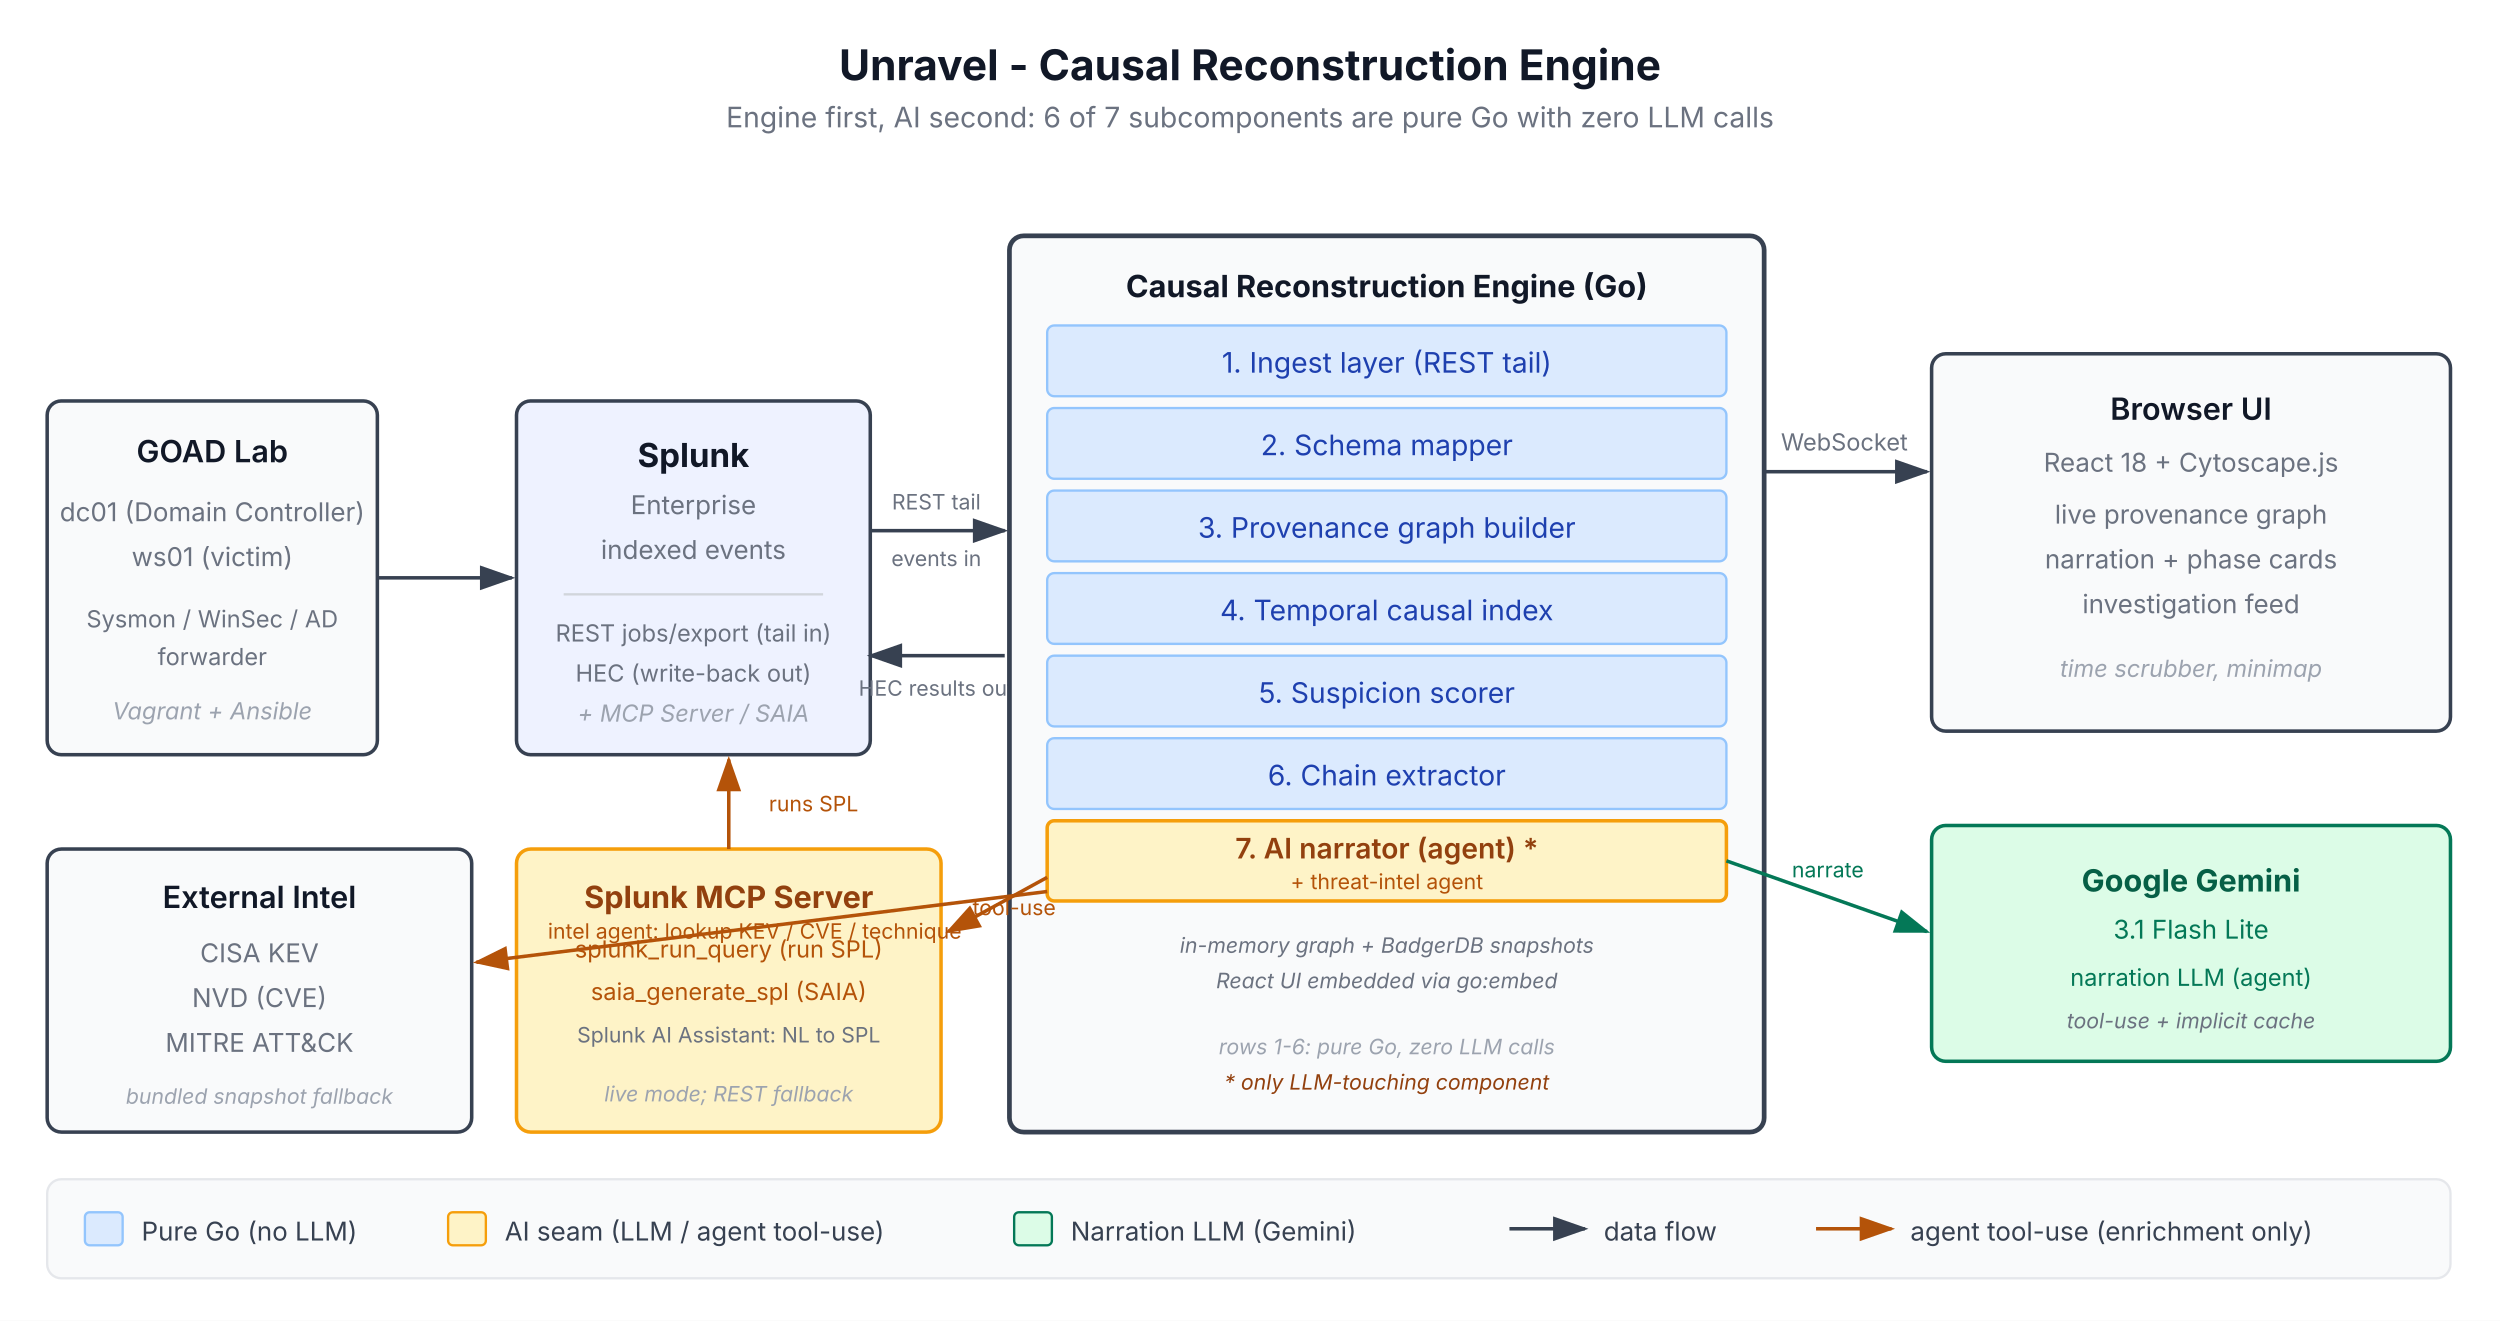
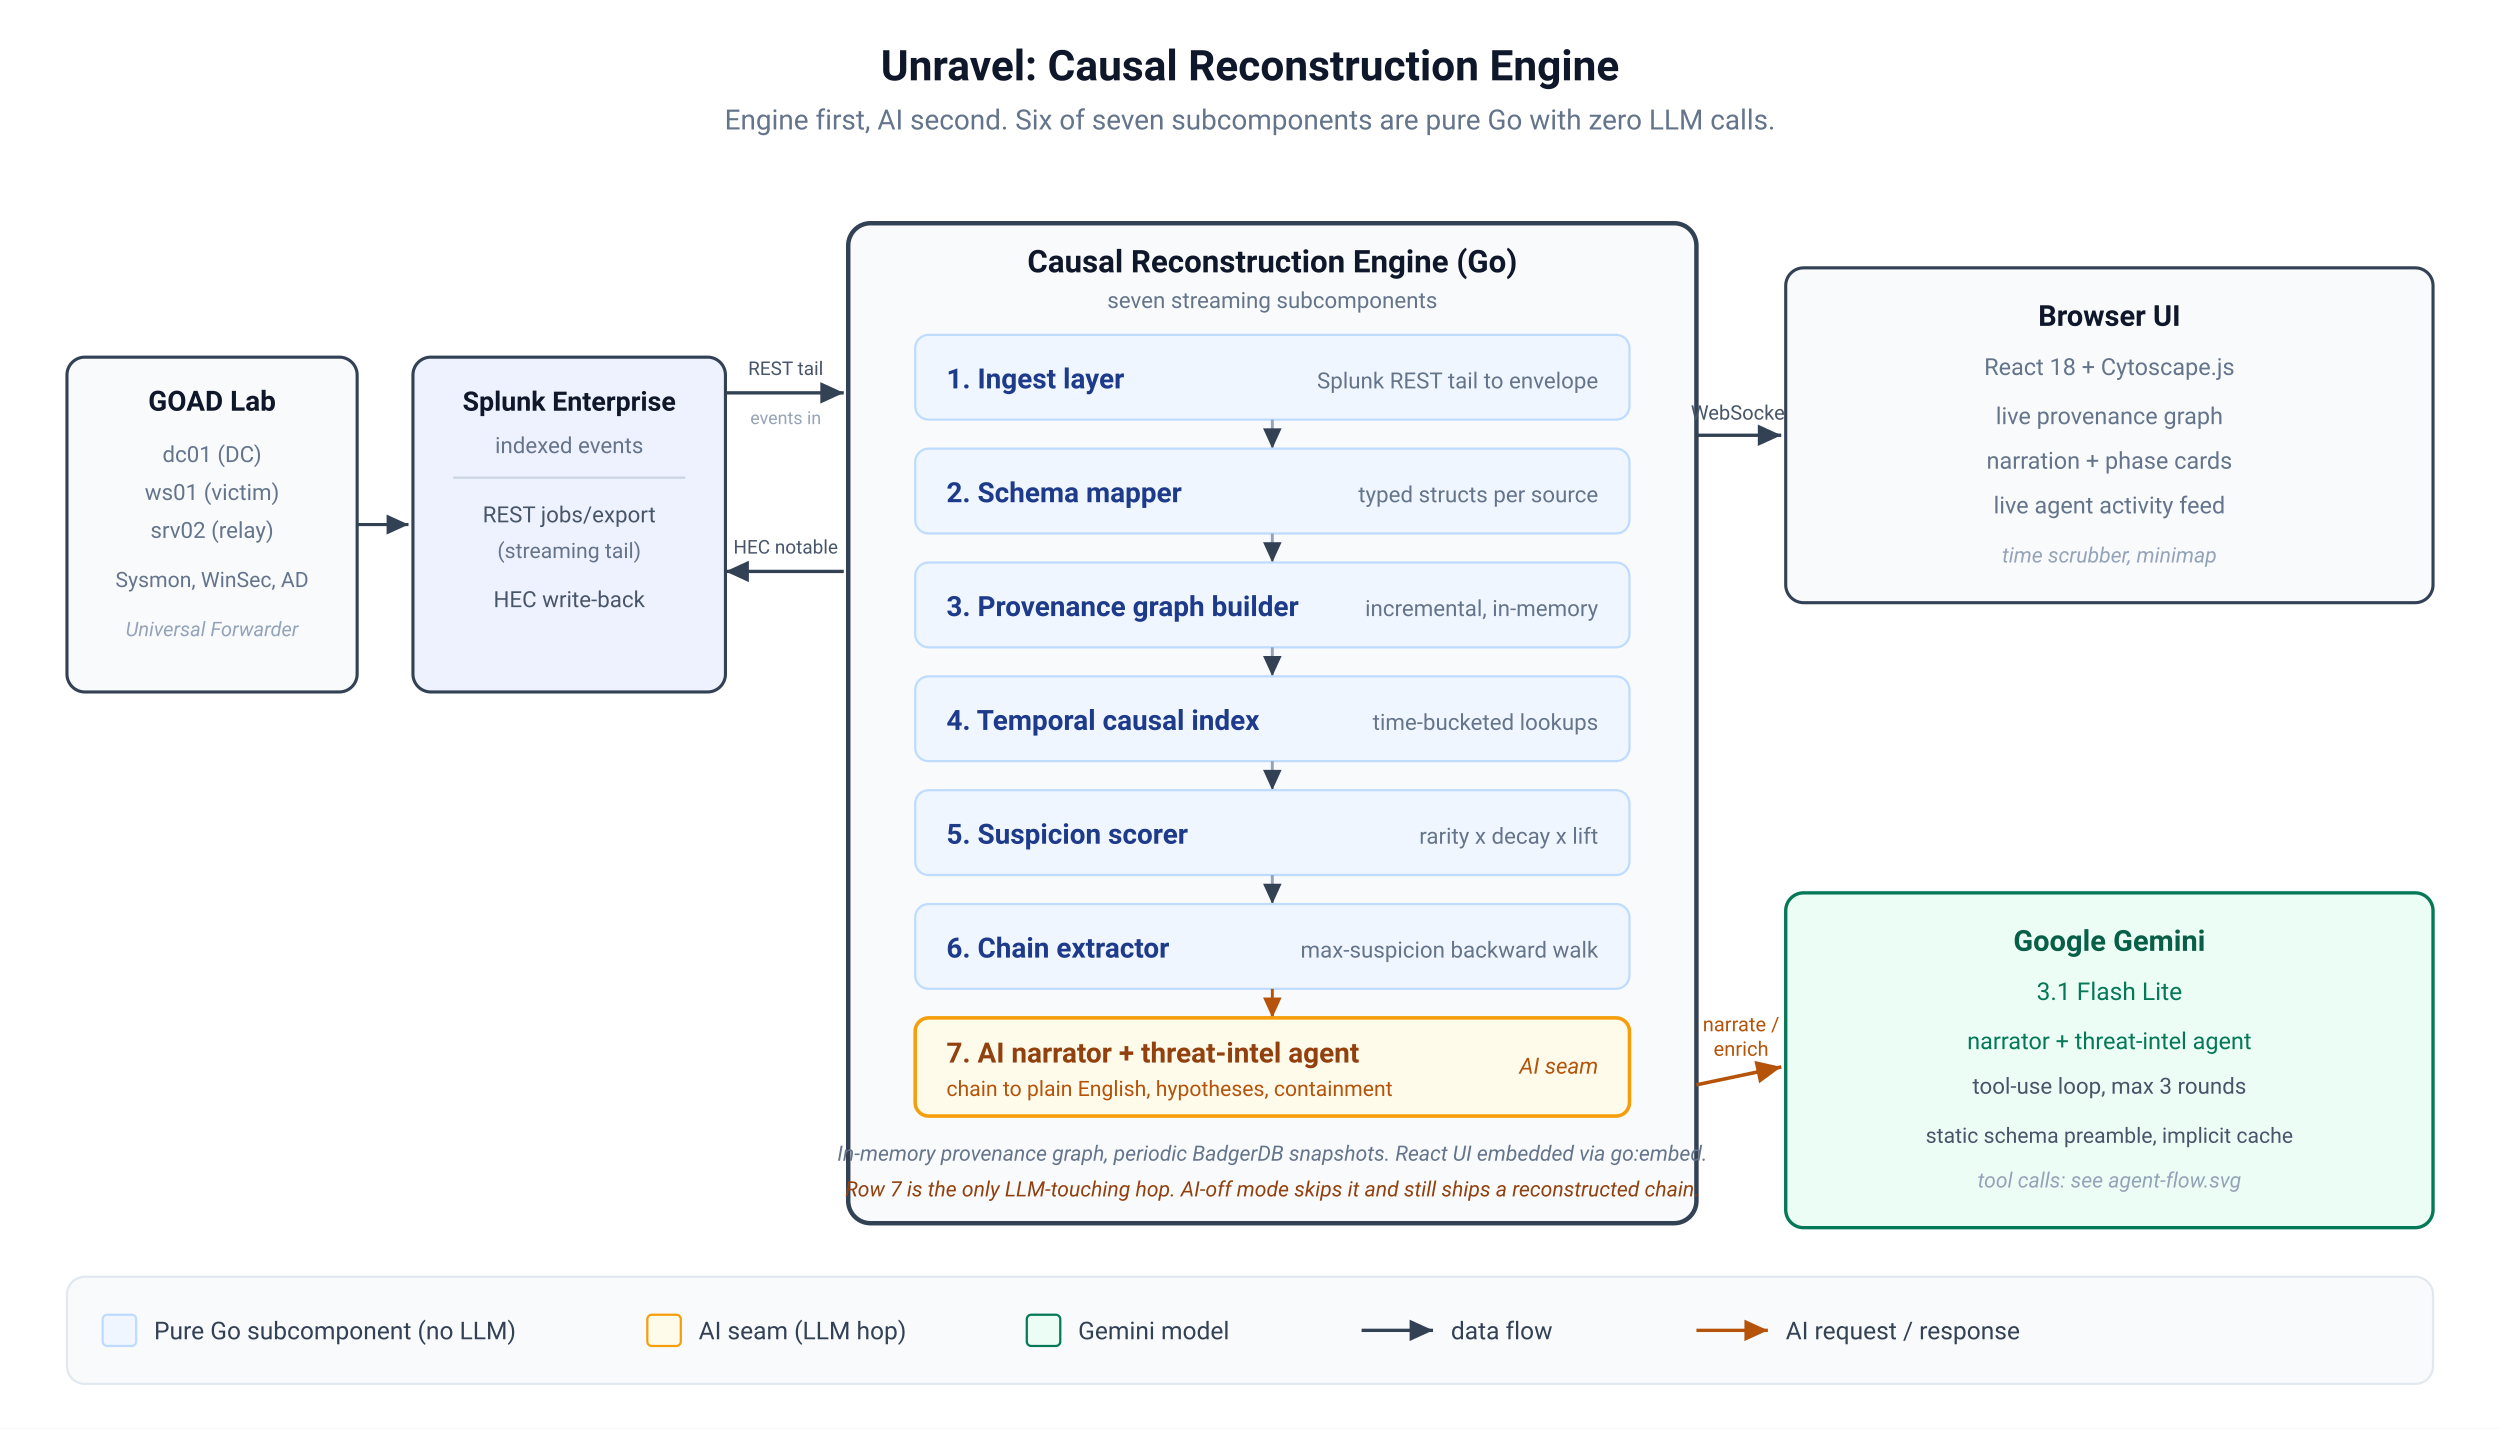
- <svg xmlns="http://www.w3.org/2000/svg" viewBox="0 0 1060 560" width="1060" height="560" font-family="-apple-system, BlinkMacSystemFont, 'Segoe UI', sans-serif">
+ <svg xmlns="http://www.w3.org/2000/svg" viewBox="0 0 1120 640" width="1120" height="640" font-family="-apple-system, BlinkMacSystemFont, 'Segoe UI', Roboto, sans-serif">
  <defs>
-     <marker id="arr" markerWidth="10" markerHeight="7" refX="9" refY="3.5" orient="auto">
-       <polygon points="0 0, 10 3.5, 0 7" fill="#374151" />
+     <marker id="arr" markerWidth="9" markerHeight="9" refX="7" refY="3.2" orient="auto">
+       <path d="M0 0 L7 3.2 L0 6.4 Z" fill="#334155" />
    </marker>
-     <marker id="arrA" markerWidth="10" markerHeight="7" refX="9" refY="3.5" orient="auto">
-       <polygon points="0 0, 10 3.5, 0 7" fill="#b45309" />
-     </marker>
-     <marker id="arrG" markerWidth="10" markerHeight="7" refX="9" refY="3.5" orient="auto">
-       <polygon points="0 0, 10 3.5, 0 7" fill="#047857" />
+     <marker id="arrA" markerWidth="9" markerHeight="9" refX="7" refY="3.2" orient="auto">
+       <path d="M0 0 L7 3.2 L0 6.4 Z" fill="#b45309" />
    </marker>
  </defs>
-   <rect width="1060" height="560" fill="#ffffff" />
-   <text x="530" y="34" text-anchor="middle" font-size="18" font-weight="700" fill="#111827">Unravel - Causal Reconstruction Engine</text>
-   <text x="530" y="54" text-anchor="middle" font-size="12" fill="#6b7280">Engine first, AI second: 6 of 7 subcomponents are pure Go with zero LLM calls</text>
-   <rect x="20" y="170" width="140" height="150" rx="6" fill="#f9fafb" stroke="#374151" stroke-width="1.5" />
-   <text x="90" y="196" text-anchor="middle" font-size="13" font-weight="600" fill="#111827">GOAD Lab</text>
-   <text x="90" y="221" text-anchor="middle" font-size="11" fill="#6b7280">dc01 (Domain Controller)</text>
-   <text x="90" y="240" text-anchor="middle" font-size="11" fill="#6b7280">ws01 (victim)</text>
-   <text x="90" y="266" text-anchor="middle" font-size="10" fill="#6b7280">Sysmon / WinSec / AD</text>
-   <text x="90" y="282" text-anchor="middle" font-size="10" fill="#6b7280">forwarder</text>
-   <text x="90" y="305" text-anchor="middle" font-size="10" font-style="italic" fill="#9ca3af">Vagrant + Ansible</text>
-   <line x1="160" y1="245" x2="217" y2="245" stroke="#374151" stroke-width="1.5" marker-end="url(#arr)" />
-   <rect x="219" y="170" width="150" height="150" rx="6" fill="#eef2ff" stroke="#374151" stroke-width="1.5" />
-   <text x="294" y="198" text-anchor="middle" font-size="14" font-weight="700" fill="#111827">Splunk</text>
-   <text x="294" y="218" text-anchor="middle" font-size="11" fill="#6b7280">Enterprise</text>
-   <text x="294" y="237" text-anchor="middle" font-size="11" fill="#6b7280">indexed events</text>
-   <line x1="239" y1="252" x2="349" y2="252" stroke="#d1d5db" stroke-width="1" />
-   <text x="294" y="272" text-anchor="middle" font-size="10" fill="#6b7280">REST jobs/export (tail in)</text>
-   <text x="294" y="289" text-anchor="middle" font-size="10" fill="#6b7280">HEC (write-back out)</text>
-   <text x="294" y="306" text-anchor="middle" font-size="10" font-style="italic" fill="#9ca3af">+ MCP Server / SAIA</text>
-   <line x1="369" y1="225" x2="426" y2="225" stroke="#374151" stroke-width="1.5" marker-end="url(#arr)" />
-   <text x="397" y="216" text-anchor="middle" font-size="9" fill="#6b7280">REST tail</text>
-   <text x="397" y="240" text-anchor="middle" font-size="9" fill="#6b7280">events in</text>
-   <line x1="426" y1="278" x2="369" y2="278" stroke="#374151" stroke-width="1.5" marker-end="url(#arr)" />
-   <text x="397" y="295" text-anchor="middle" font-size="9" fill="#6b7280">HEC results out</text>
-   <rect x="428" y="100" width="320" height="380" rx="6" fill="#f9fafb" stroke="#374151" stroke-width="2" />
-   <text x="588" y="126" text-anchor="middle" font-size="13" font-weight="700" fill="#111827">Causal Reconstruction Engine (Go)</text>
-   <rect x="444" y="138" width="288" height="30" rx="3" fill="#dbeafe" stroke="#93c5fd" stroke-width="1" />
-   <text x="588" y="158" text-anchor="middle" font-size="12" fill="#1e40af">1. Ingest layer (REST tail)</text>
-   <rect x="444" y="173" width="288" height="30" rx="3" fill="#dbeafe" stroke="#93c5fd" stroke-width="1" />
-   <text x="588" y="193" text-anchor="middle" font-size="12" fill="#1e40af">2. Schema mapper</text>
-   <rect x="444" y="208" width="288" height="30" rx="3" fill="#dbeafe" stroke="#93c5fd" stroke-width="1" />
-   <text x="588" y="228" text-anchor="middle" font-size="12" fill="#1e40af">3. Provenance graph builder</text>
-   <rect x="444" y="243" width="288" height="30" rx="3" fill="#dbeafe" stroke="#93c5fd" stroke-width="1" />
-   <text x="588" y="263" text-anchor="middle" font-size="12" fill="#1e40af">4. Temporal causal index</text>
-   <rect x="444" y="278" width="288" height="30" rx="3" fill="#dbeafe" stroke="#93c5fd" stroke-width="1" />
-   <text x="588" y="298" text-anchor="middle" font-size="12" fill="#1e40af">5. Suspicion scorer</text>
-   <rect x="444" y="313" width="288" height="30" rx="3" fill="#dbeafe" stroke="#93c5fd" stroke-width="1" />
-   <text x="588" y="333" text-anchor="middle" font-size="12" fill="#1e40af">6. Chain extractor</text>
-   <rect x="444" y="348" width="288" height="34" rx="3" fill="#fef3c7" stroke="#f59e0b" stroke-width="1.5" />
-   <text x="588" y="364" text-anchor="middle" font-size="12" font-weight="600" fill="#92400e">7. AI narrator (agent) *</text>
-   <text x="588" y="377" text-anchor="middle" font-size="9" fill="#b45309">+ threat-intel agent</text>
-   <text x="588" y="404" text-anchor="middle" font-size="9" font-style="italic" fill="#6b7280">in-memory graph + BadgerDB snapshots</text>
-   <text x="588" y="419" text-anchor="middle" font-size="9" font-style="italic" fill="#6b7280">React UI embedded via go:embed</text>
-   <text x="588" y="447" text-anchor="middle" font-size="9" font-style="italic" fill="#9ca3af">rows 1-6: pure Go, zero LLM calls</text>
-   <text x="588" y="462" text-anchor="middle" font-size="9" font-style="italic" fill="#92400e">* only LLM-touching component</text>
-   <line x1="748" y1="200" x2="817" y2="200" stroke="#374151" stroke-width="1.5" marker-end="url(#arr)" />
-   <text x="782" y="191" text-anchor="middle" font-size="10" fill="#6b7280">WebSocket</text>
-   <rect x="819" y="150" width="220" height="160" rx="6" fill="#f9fafb" stroke="#374151" stroke-width="1.5" />
-   <text x="929" y="178" text-anchor="middle" font-size="13" font-weight="600" fill="#111827">Browser UI</text>
-   <text x="929" y="200" text-anchor="middle" font-size="11" fill="#6b7280">React 18 + Cytoscape.js</text>
-   <text x="929" y="222" text-anchor="middle" font-size="11" fill="#6b7280">live provenance graph</text>
-   <text x="929" y="241" text-anchor="middle" font-size="11" fill="#6b7280">narration + phase cards</text>
-   <text x="929" y="260" text-anchor="middle" font-size="11" fill="#6b7280">investigation feed</text>
-   <text x="929" y="287" text-anchor="middle" font-size="10" font-style="italic" fill="#9ca3af">time scrubber, minimap</text>
-   <rect x="819" y="350" width="220" height="100" rx="6" fill="#dcfce7" stroke="#047857" stroke-width="1.5" />
-   <text x="929" y="378" text-anchor="middle" font-size="13" font-weight="700" fill="#065f46">Google Gemini</text>
-   <text x="929" y="398" text-anchor="middle" font-size="11" fill="#047857">3.1 Flash Lite</text>
-   <text x="929" y="418" text-anchor="middle" font-size="10" fill="#047857">narration LLM (agent)</text>
-   <text x="929" y="436" text-anchor="middle" font-size="9" font-style="italic" fill="#6b7280">tool-use + implicit cache</text>
-   <line x1="732" y1="365" x2="817" y2="395" stroke="#047857" stroke-width="1.5" marker-end="url(#arrG)" />
-   <text x="775" y="372" text-anchor="middle" font-size="9" fill="#047857">narrate</text>
-   <rect x="219" y="360" width="180" height="120" rx="6" fill="#fef3c7" stroke="#f59e0b" stroke-width="1.5" />
-   <text x="309" y="385" text-anchor="middle" font-size="13" font-weight="700" fill="#92400e">Splunk MCP Server</text>
-   <text x="309" y="406" text-anchor="middle" font-size="10" fill="#b45309">splunk_run_query (run SPL)</text>
-   <text x="309" y="424" text-anchor="middle" font-size="10" fill="#b45309">saia_generate_spl (SAIA)</text>
-   <text x="309" y="442" text-anchor="middle" font-size="9" fill="#6b7280">Splunk AI Assistant: NL to SPL</text>
-   <text x="309" y="467" text-anchor="middle" font-size="9" font-style="italic" fill="#9ca3af">live mode; REST fallback</text>
-   <line x1="444" y1="372" x2="402" y2="395" stroke="#b45309" stroke-width="1.5" marker-end="url(#arrA)" />
-   <text x="430" y="388" text-anchor="middle" font-size="9" fill="#b45309">tool-use</text>
-   <line x1="309" y1="360" x2="309" y2="322" stroke="#b45309" stroke-width="1.5" marker-end="url(#arrA)" />
-   <text x="326" y="344" text-anchor="start" font-size="9" fill="#b45309">runs SPL</text>
-   <rect x="20" y="360" width="180" height="120" rx="6" fill="#f9fafb" stroke="#374151" stroke-width="1.5" />
-   <text x="110" y="385" text-anchor="middle" font-size="13" font-weight="600" fill="#111827">External Intel</text>
-   <text x="110" y="408" text-anchor="middle" font-size="11" fill="#6b7280">CISA KEV</text>
-   <text x="110" y="427" text-anchor="middle" font-size="11" fill="#6b7280">NVD (CVE)</text>
-   <text x="110" y="446" text-anchor="middle" font-size="11" fill="#6b7280">MITRE ATT&amp;CK</text>
-   <text x="110" y="468" text-anchor="middle" font-size="9" font-style="italic" fill="#9ca3af">bundled snapshot fallback</text>
-   <line x1="444" y1="378" x2="202" y2="408" stroke="#b45309" stroke-width="1.5" marker-end="url(#arrA)" />
-   <text x="320" y="398" text-anchor="middle" font-size="9" fill="#b45309">intel agent: lookup KEV / CVE / technique</text>
-   <rect x="20" y="500" width="1019" height="42" rx="6" fill="#f9fafb" stroke="#e5e7eb" stroke-width="1" />
-   <rect x="36" y="514" width="16" height="14" rx="2" fill="#dbeafe" stroke="#93c5fd" />
-   <text x="60" y="526" font-size="11" fill="#374151">Pure Go (no LLM)</text>
-   <rect x="190" y="514" width="16" height="14" rx="2" fill="#fef3c7" stroke="#f59e0b" />
-   <text x="214" y="526" font-size="11" fill="#374151">AI seam (LLM / agent tool-use)</text>
-   <rect x="430" y="514" width="16" height="14" rx="2" fill="#dcfce7" stroke="#047857" />
-   <text x="454" y="526" font-size="11" fill="#374151">Narration LLM (Gemini)</text>
-   <line x1="640" y1="521" x2="672" y2="521" stroke="#374151" stroke-width="1.5" marker-end="url(#arr)" />
-   <text x="680" y="526" font-size="11" fill="#374151">data flow</text>
-   <line x1="770" y1="521" x2="802" y2="521" stroke="#b45309" stroke-width="1.5" marker-end="url(#arrA)" />
-   <text x="810" y="526" font-size="11" fill="#374151">agent tool-use (enrichment only)</text>
+   <rect width="1120" height="640" fill="#ffffff" />
+   <text x="560" y="36" text-anchor="middle" font-size="19" font-weight="700" fill="#0f172a">Unravel: Causal Reconstruction Engine</text>
+   <text x="560" y="58" text-anchor="middle" font-size="12.5" fill="#64748b">Engine first, AI second. Six of seven subcomponents are pure Go with zero LLM calls.</text>
+   <rect x="30" y="160" width="130" height="150" rx="8" fill="#f8fafc" stroke="#334155" stroke-width="1.4" />
+   <text x="95" y="184" text-anchor="middle" font-size="12.5" font-weight="600" fill="#0f172a">GOAD Lab</text>
+   <text x="95" y="207" text-anchor="middle" font-size="10" fill="#64748b">dc01 (DC)</text>
+   <text x="95" y="224" text-anchor="middle" font-size="10" fill="#64748b">ws01 (victim)</text>
+   <text x="95" y="241" text-anchor="middle" font-size="10" fill="#64748b">srv02 (relay)</text>
+   <text x="95" y="263" text-anchor="middle" font-size="9.5" fill="#64748b">Sysmon, WinSec, AD</text>
+   <text x="95" y="285" text-anchor="middle" font-size="9" font-style="italic" fill="#94a3b8">Universal Forwarder</text>
+   <line x1="160" y1="235" x2="183" y2="235" stroke="#334155" stroke-width="1.4" marker-end="url(#arr)" />
+   <rect x="185" y="160" width="140" height="150" rx="8" fill="#eef2ff" stroke="#334155" stroke-width="1.4" />
+   <text x="255" y="184" text-anchor="middle" font-size="12" font-weight="700" fill="#0f172a">Splunk Enterprise</text>
+   <text x="255" y="203" text-anchor="middle" font-size="10" fill="#64748b">indexed events</text>
+   <line x1="203" y1="214" x2="307" y2="214" stroke="#cbd5e1" stroke-width="1" />
+   <text x="255" y="234" text-anchor="middle" font-size="10" fill="#475569">REST jobs/export</text>
+   <text x="255" y="250" text-anchor="middle" font-size="9.5" fill="#64748b">(streaming tail)</text>
+   <text x="255" y="272" text-anchor="middle" font-size="10" fill="#475569">HEC write-back</text>
+   <text x="352" y="168" text-anchor="middle" font-size="8.5" fill="#475569">REST tail</text>
+   <line x1="325" y1="176" x2="378" y2="176" stroke="#334155" stroke-width="1.5" marker-end="url(#arr)" />
+   <text x="352" y="190" text-anchor="middle" font-size="8" fill="#94a3b8">events in</text>
+   <text x="352" y="248" text-anchor="middle" font-size="8.5" fill="#475569">HEC notable</text>
+   <line x1="378" y1="256" x2="325" y2="256" stroke="#334155" stroke-width="1.5" marker-end="url(#arr)" />
+   <rect x="380" y="100" width="380" height="448" rx="10" fill="#f8fafc" stroke="#334155" stroke-width="2" />
+   <text x="570" y="122" text-anchor="middle" font-size="14" font-weight="700" fill="#0f172a">Causal Reconstruction Engine (Go)</text>
+   <text x="570" y="138" text-anchor="middle" font-size="10" fill="#64748b">seven streaming subcomponents</text>
+   <rect x="410" y="150" width="320" height="38" rx="6" fill="#eff6ff" stroke="#bfdbfe" stroke-width="1" />
+   <text x="424" y="174" font-size="12.5" font-weight="600" fill="#1e3a8a">1. Ingest layer</text>
+   <text x="716" y="174" text-anchor="end" font-size="10" fill="#64748b">Splunk REST tail to envelope</text>
+   <line x1="570" y1="188" x2="570" y2="201" stroke="#94a3b8" stroke-width="1.3" marker-end="url(#arr)" />
+   <rect x="410" y="201" width="320" height="38" rx="6" fill="#eff6ff" stroke="#bfdbfe" stroke-width="1" />
+   <text x="424" y="225" font-size="12.5" font-weight="600" fill="#1e3a8a">2. Schema mapper</text>
+   <text x="716" y="225" text-anchor="end" font-size="10" fill="#64748b">typed structs per source</text>
+   <line x1="570" y1="239" x2="570" y2="252" stroke="#94a3b8" stroke-width="1.3" marker-end="url(#arr)" />
+   <rect x="410" y="252" width="320" height="38" rx="6" fill="#eff6ff" stroke="#bfdbfe" stroke-width="1" />
+   <text x="424" y="276" font-size="12.5" font-weight="600" fill="#1e3a8a">3. Provenance graph builder</text>
+   <text x="716" y="276" text-anchor="end" font-size="10" fill="#64748b">incremental, in-memory</text>
+   <line x1="570" y1="290" x2="570" y2="303" stroke="#94a3b8" stroke-width="1.3" marker-end="url(#arr)" />
+   <rect x="410" y="303" width="320" height="38" rx="6" fill="#eff6ff" stroke="#bfdbfe" stroke-width="1" />
+   <text x="424" y="327" font-size="12.5" font-weight="600" fill="#1e3a8a">4. Temporal causal index</text>
+   <text x="716" y="327" text-anchor="end" font-size="10" fill="#64748b">time-bucketed lookups</text>
+   <line x1="570" y1="341" x2="570" y2="354" stroke="#94a3b8" stroke-width="1.3" marker-end="url(#arr)" />
+   <rect x="410" y="354" width="320" height="38" rx="6" fill="#eff6ff" stroke="#bfdbfe" stroke-width="1" />
+   <text x="424" y="378" font-size="12.5" font-weight="600" fill="#1e3a8a">5. Suspicion scorer</text>
+   <text x="716" y="378" text-anchor="end" font-size="10" fill="#64748b">rarity x decay x lift</text>
+   <line x1="570" y1="392" x2="570" y2="405" stroke="#94a3b8" stroke-width="1.3" marker-end="url(#arr)" />
+   <rect x="410" y="405" width="320" height="38" rx="6" fill="#eff6ff" stroke="#bfdbfe" stroke-width="1" />
+   <text x="424" y="429" font-size="12.5" font-weight="600" fill="#1e3a8a">6. Chain extractor</text>
+   <text x="716" y="429" text-anchor="end" font-size="10" fill="#64748b">max-suspicion backward walk</text>
+   <line x1="570" y1="443" x2="570" y2="456" stroke="#b45309" stroke-width="1.3" marker-end="url(#arrA)" />
+   <rect x="410" y="456" width="320" height="44" rx="6" fill="#fffbeb" stroke="#f59e0b" stroke-width="1.6" />
+   <text x="424" y="476" font-size="12.5" font-weight="700" fill="#92400e">7. AI narrator + threat-intel agent</text>
+   <text x="424" y="491" font-size="9.5" fill="#b45309">chain to plain English, hypotheses, containment</text>
+   <text x="716" y="481" text-anchor="end" font-size="10" font-style="italic" fill="#b45309">AI seam</text>
+   <text x="570" y="520" text-anchor="middle" font-size="9.5" font-style="italic" fill="#64748b">In-memory provenance graph, periodic BadgerDB snapshots. React UI embedded via go:embed.</text>
+   <text x="570" y="536" text-anchor="middle" font-size="9.5" font-style="italic" fill="#92400e">Row 7 is the only LLM-touching hop. AI-off mode skips it and still ships a reconstructed chain.</text>
+   <text x="780" y="188" text-anchor="middle" font-size="9" fill="#475569">WebSocket</text>
+   <line x1="760" y1="195" x2="798" y2="195" stroke="#334155" stroke-width="1.5" marker-end="url(#arr)" />
+   <rect x="800" y="120" width="290" height="150" rx="8" fill="#f8fafc" stroke="#334155" stroke-width="1.4" />
+   <text x="945" y="146" text-anchor="middle" font-size="13" font-weight="600" fill="#0f172a">Browser UI</text>
+   <text x="945" y="168" text-anchor="middle" font-size="10.5" fill="#64748b">React 18 + Cytoscape.js</text>
+   <text x="945" y="190" text-anchor="middle" font-size="10.5" fill="#64748b">live provenance graph</text>
+   <text x="945" y="210" text-anchor="middle" font-size="10.5" fill="#64748b">narration + phase cards</text>
+   <text x="945" y="230" text-anchor="middle" font-size="10.5" fill="#64748b">live agent activity feed</text>
+   <text x="945" y="252" text-anchor="middle" font-size="9.5" font-style="italic" fill="#94a3b8">time scrubber, minimap</text>
+   <text x="780" y="462" text-anchor="middle" font-size="9" fill="#b45309">narrate /</text>
+   <text x="780" y="473" text-anchor="middle" font-size="9" fill="#b45309">enrich</text>
+   <line x1="760" y1="486" x2="798" y2="478" stroke="#b45309" stroke-width="1.6" marker-end="url(#arrA)" />
+   <rect x="800" y="400" width="290" height="150" rx="8" fill="#ecfdf5" stroke="#047857" stroke-width="1.5" />
+   <text x="945" y="426" text-anchor="middle" font-size="13" font-weight="700" fill="#065f46">Google Gemini</text>
+   <text x="945" y="448" text-anchor="middle" font-size="11" fill="#047857">3.1 Flash Lite</text>
+   <text x="945" y="470" text-anchor="middle" font-size="10.5" fill="#047857">narrator + threat-intel agent</text>
+   <text x="945" y="490" text-anchor="middle" font-size="10" fill="#475569">tool-use loop, max 3 rounds</text>
+   <text x="945" y="512" text-anchor="middle" font-size="9.5" fill="#475569">static schema preamble, implicit cache</text>
+   <text x="945" y="532" text-anchor="middle" font-size="9.5" font-style="italic" fill="#94a3b8">tool calls: see agent-flow.svg</text>
+   <rect x="30" y="572" width="1060" height="48" rx="8" fill="#f8fafc" stroke="#e2e8f0" stroke-width="1" />
+   <rect x="46" y="589" width="15" height="14" rx="2" fill="#eff6ff" stroke="#bfdbfe" />
+   <text x="69" y="600" font-size="11" fill="#334155">Pure Go subcomponent (no LLM)</text>
+   <rect x="290" y="589" width="15" height="14" rx="2" fill="#fffbeb" stroke="#f59e0b" />
+   <text x="313" y="600" font-size="11" fill="#334155">AI seam (LLM hop)</text>
+   <rect x="460" y="589" width="15" height="14" rx="2" fill="#ecfdf5" stroke="#047857" />
+   <text x="483" y="600" font-size="11" fill="#334155">Gemini model</text>
+   <line x1="610" y1="596" x2="642" y2="596" stroke="#334155" stroke-width="1.5" marker-end="url(#arr)" />
+   <text x="650" y="600" font-size="11" fill="#334155">data flow</text>
+   <line x1="760" y1="596" x2="792" y2="596" stroke="#b45309" stroke-width="1.5" marker-end="url(#arrA)" />
+   <text x="800" y="600" font-size="11" fill="#334155">AI request / response</text>
</svg>
